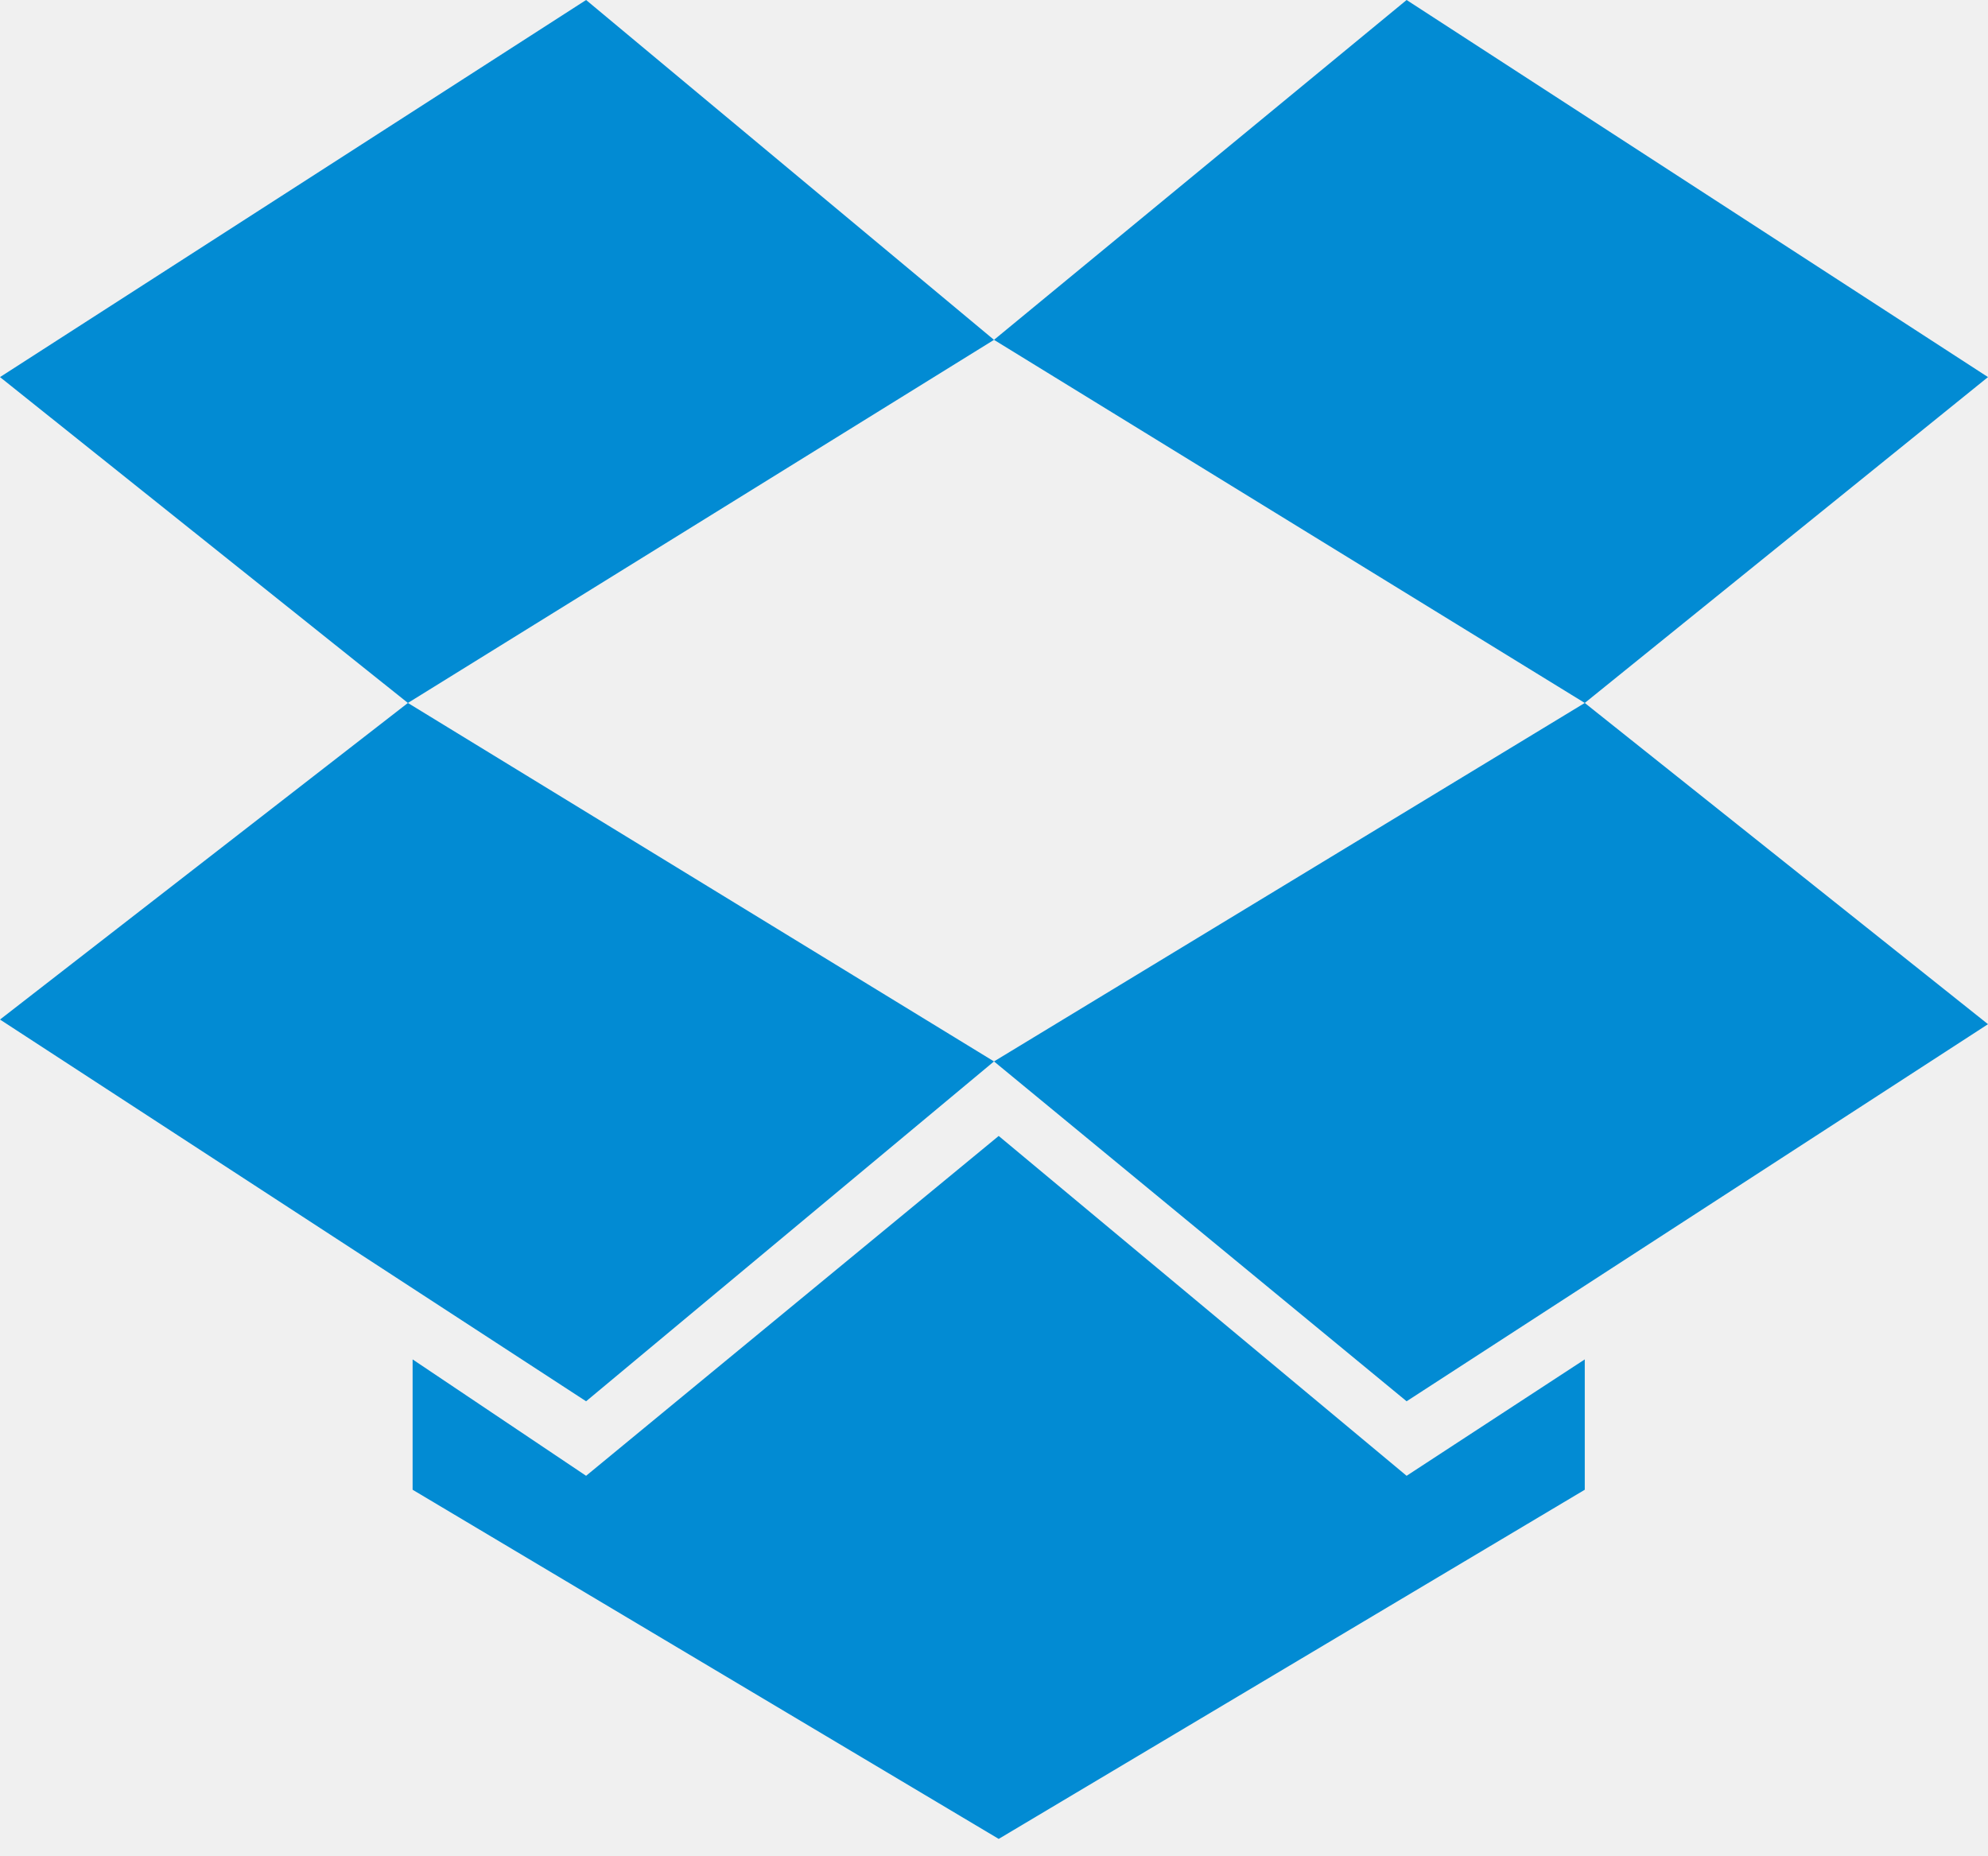
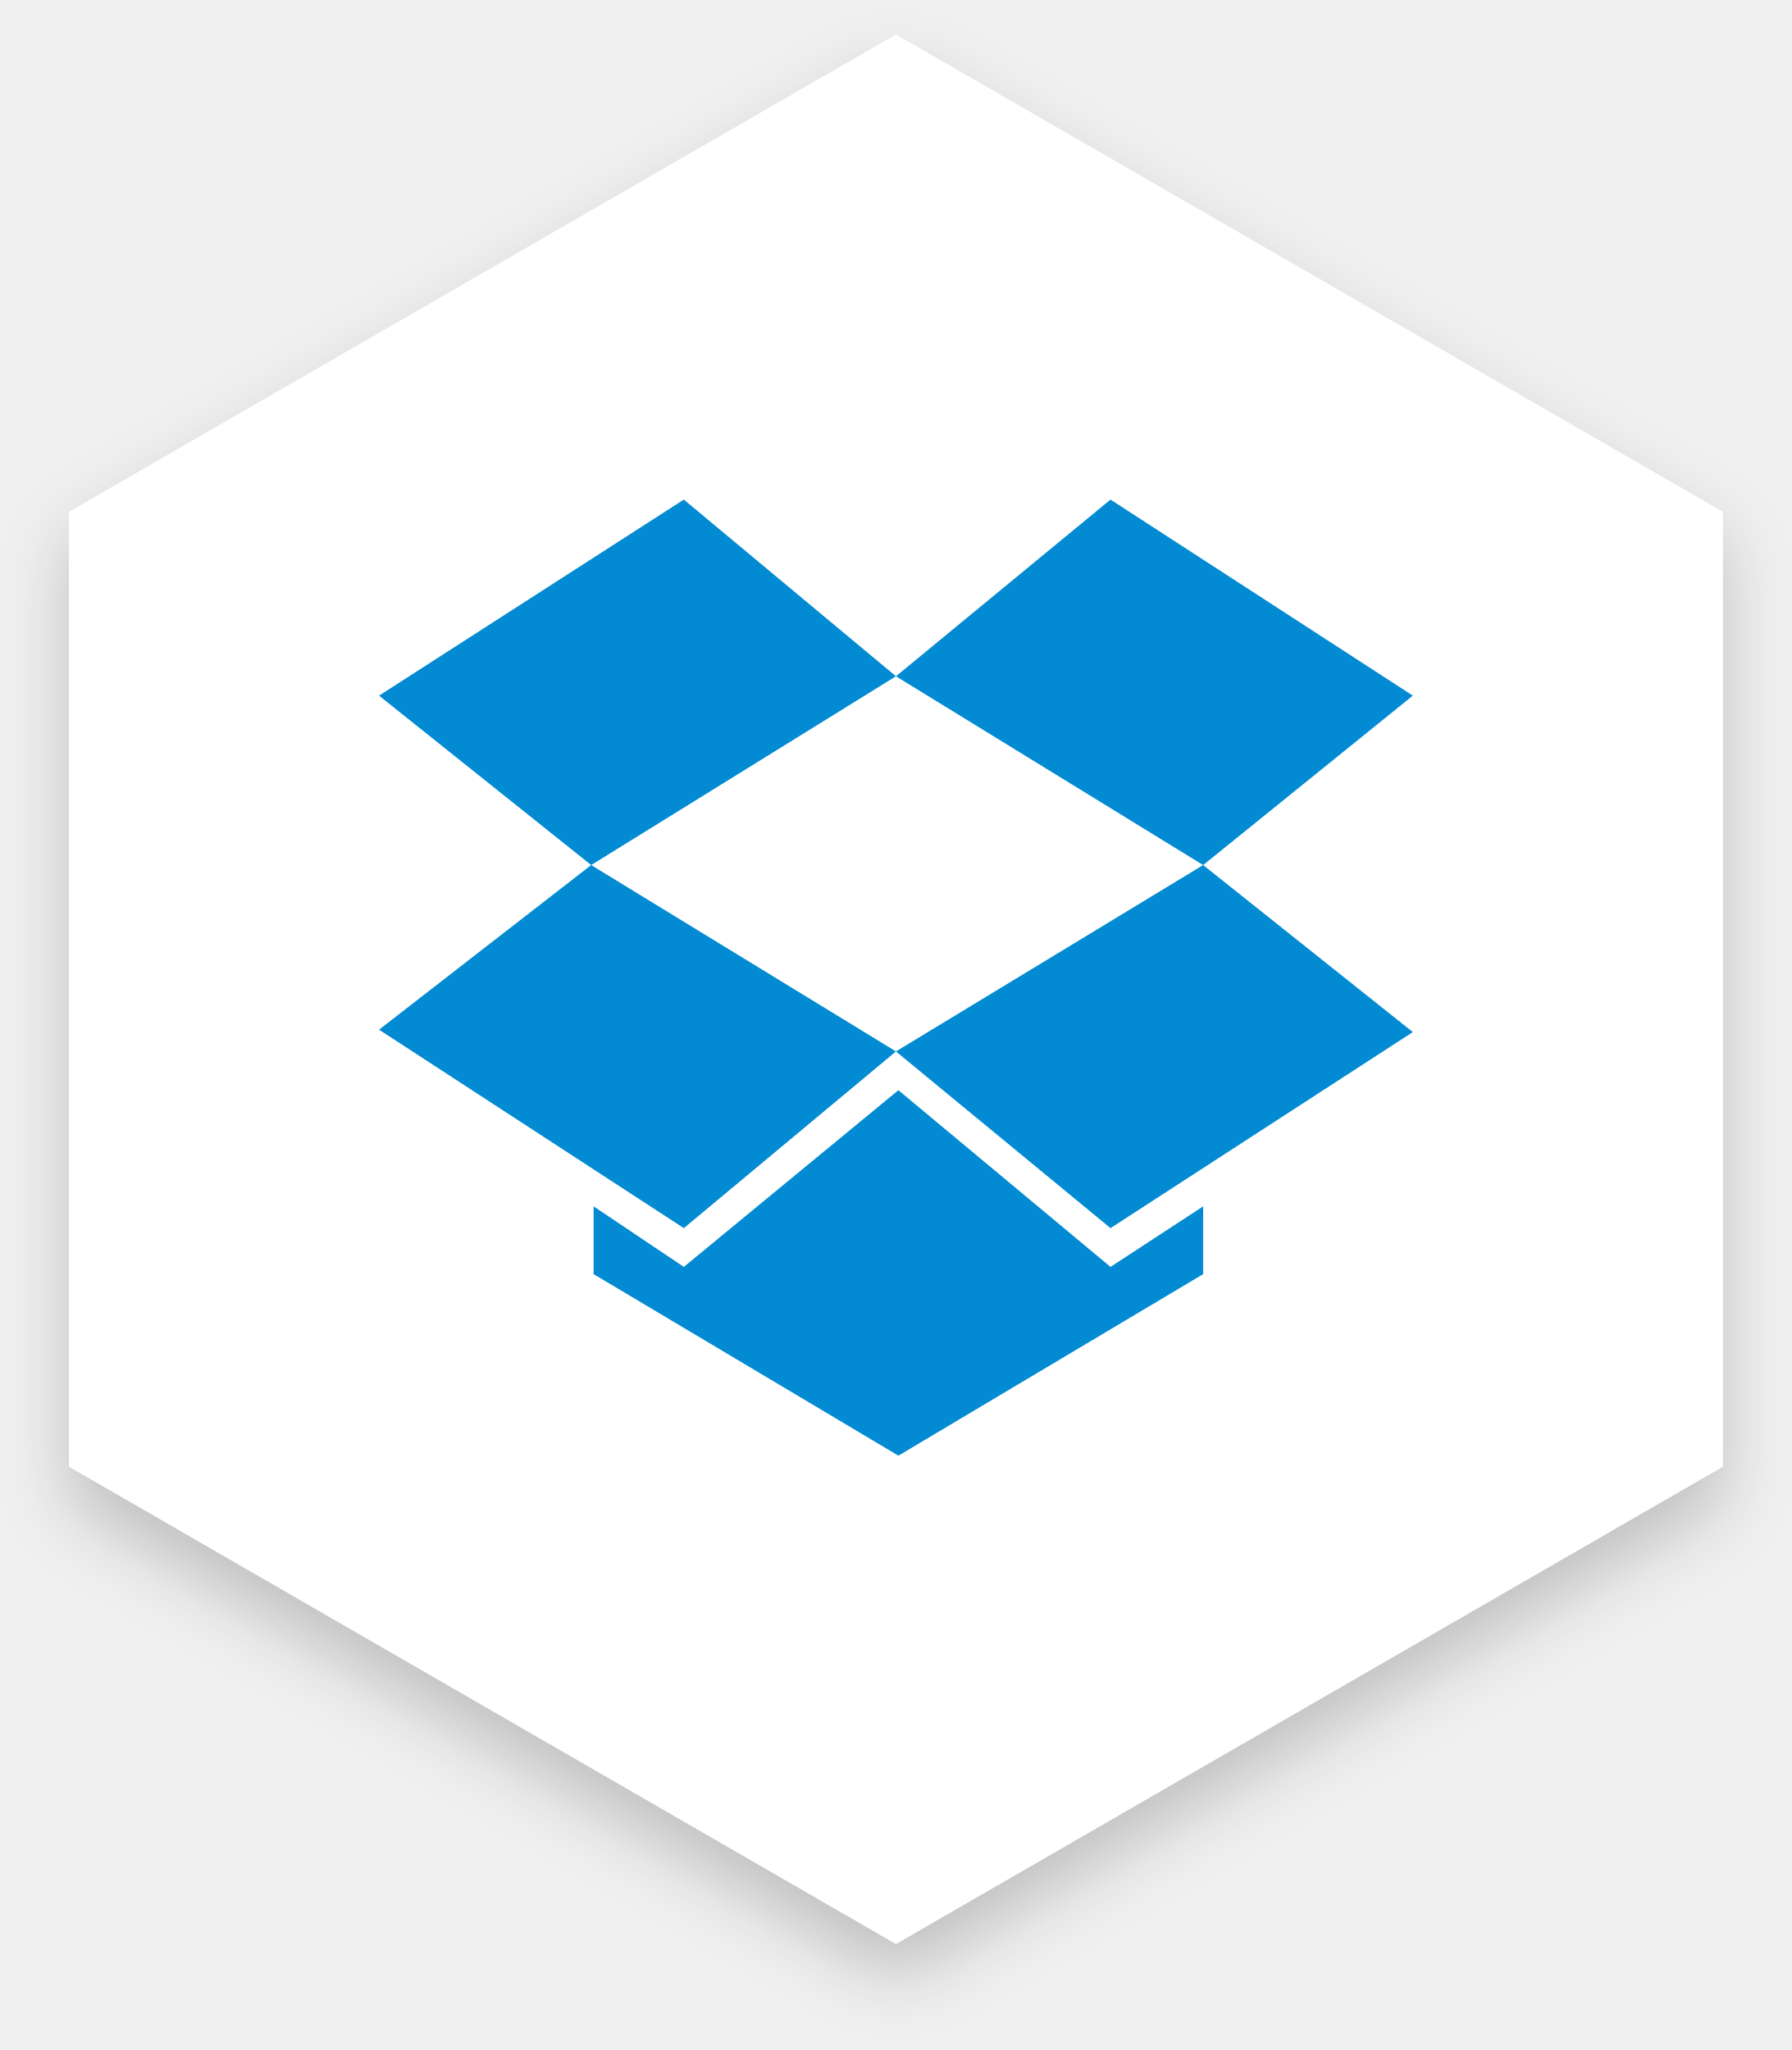
- <svg xmlns="http://www.w3.org/2000/svg" width="60px" height="56px" viewBox="0 0 60 56" version="1.1">
-   <defs />
+ <svg xmlns="http://www.w3.org/2000/svg" xmlns:xlink="http://www.w3.org/1999/xlink" width="104px" height="119px" viewBox="0 0 104 119" version="1.1">
+   <defs>
+     <polygon id="path-1" points="48 0 96 27.713 96 83.138 48 110.851 -3.55271368e-14 83.138 -6.66133815e-14 27.713" />
+     <filter x="-50%" y="-50%" width="200%" height="200%" filterUnits="objectBoundingBox" id="filter-2">
+       <feOffset dx="0" dy="2" in="SourceAlpha" result="shadowOffsetOuter1" />
+       <feGaussianBlur stdDeviation="2" in="shadowOffsetOuter1" result="shadowBlurOuter1" />
+       <feColorMatrix values="0 0 0 0 0   0 0 0 0 0   0 0 0 0 0  0 0 0 0.2 0" type="matrix" in="shadowBlurOuter1" />
+     </filter>
+   </defs>
  <g id="Page-1" stroke="none" stroke-width="1" fill="none" fill-rule="evenodd">
-     <g id="dropbox" fill="#028BD3" fill-rule="nonzero">
-       <path d="M17.689,0 L0,11.381 L12.311,21.216 L30,10.257 L17.689,0 Z M0,30.771 L17.689,42.292 L30,32.035 L12.311,21.216 L0,30.771 Z M30,32.035 L42.453,42.292 L60,30.911 L47.83,21.216 L30,32.035 Z M60,11.381 L42.453,0 L30,10.257 L47.83,21.216 L60,11.381 Z M30.142,34.284 L17.689,44.541 L12.453,41.028 L12.453,44.962 L30.142,55.5 L47.83,44.962 L47.83,41.028 L42.453,44.541 L30.142,34.284 Z" id="Shape" />
+     <g id="DesktopHD_Round7_data" transform="translate(-490, -1373)">
+       <g id="content" transform="translate(342, 542)">
+         <g id="data_guides" transform="translate(0, 318)">
+           <g id="dropbox" transform="translate(152, 515)">
+             <g id="Polygon-Copy">
+               <use fill="black" fill-opacity="1" filter="url(#filter-2)" xlink:href="#path-1" />
+               <use fill="#FFFFFF" fill-rule="evenodd" xlink:href="#path-1" />
+             </g>
+             <path d="M35.689,27 L18,38.381 L30.311,48.216 L48,37.257 L35.689,27 Z M18,57.771 L35.689,69.292 L48,59.035 L30.311,48.216 L18,57.771 Z M48,59.035 L60.453,69.292 L78,57.911 L65.83,48.216 L48,59.035 L48,59.035 Z M78,38.381 L60.453,27 L48,37.257 L65.83,48.216 L78,38.381 Z M48.142,61.284 L35.689,71.541 L30.453,68.028 L30.453,71.962 L48.142,82.5 L65.83,71.962 L65.83,68.028 L60.453,71.541 L48.142,61.284 Z" id="Shape" fill="#028BD3" />
+           </g>
+         </g>
+       </g>
    </g>
  </g>
</svg>
